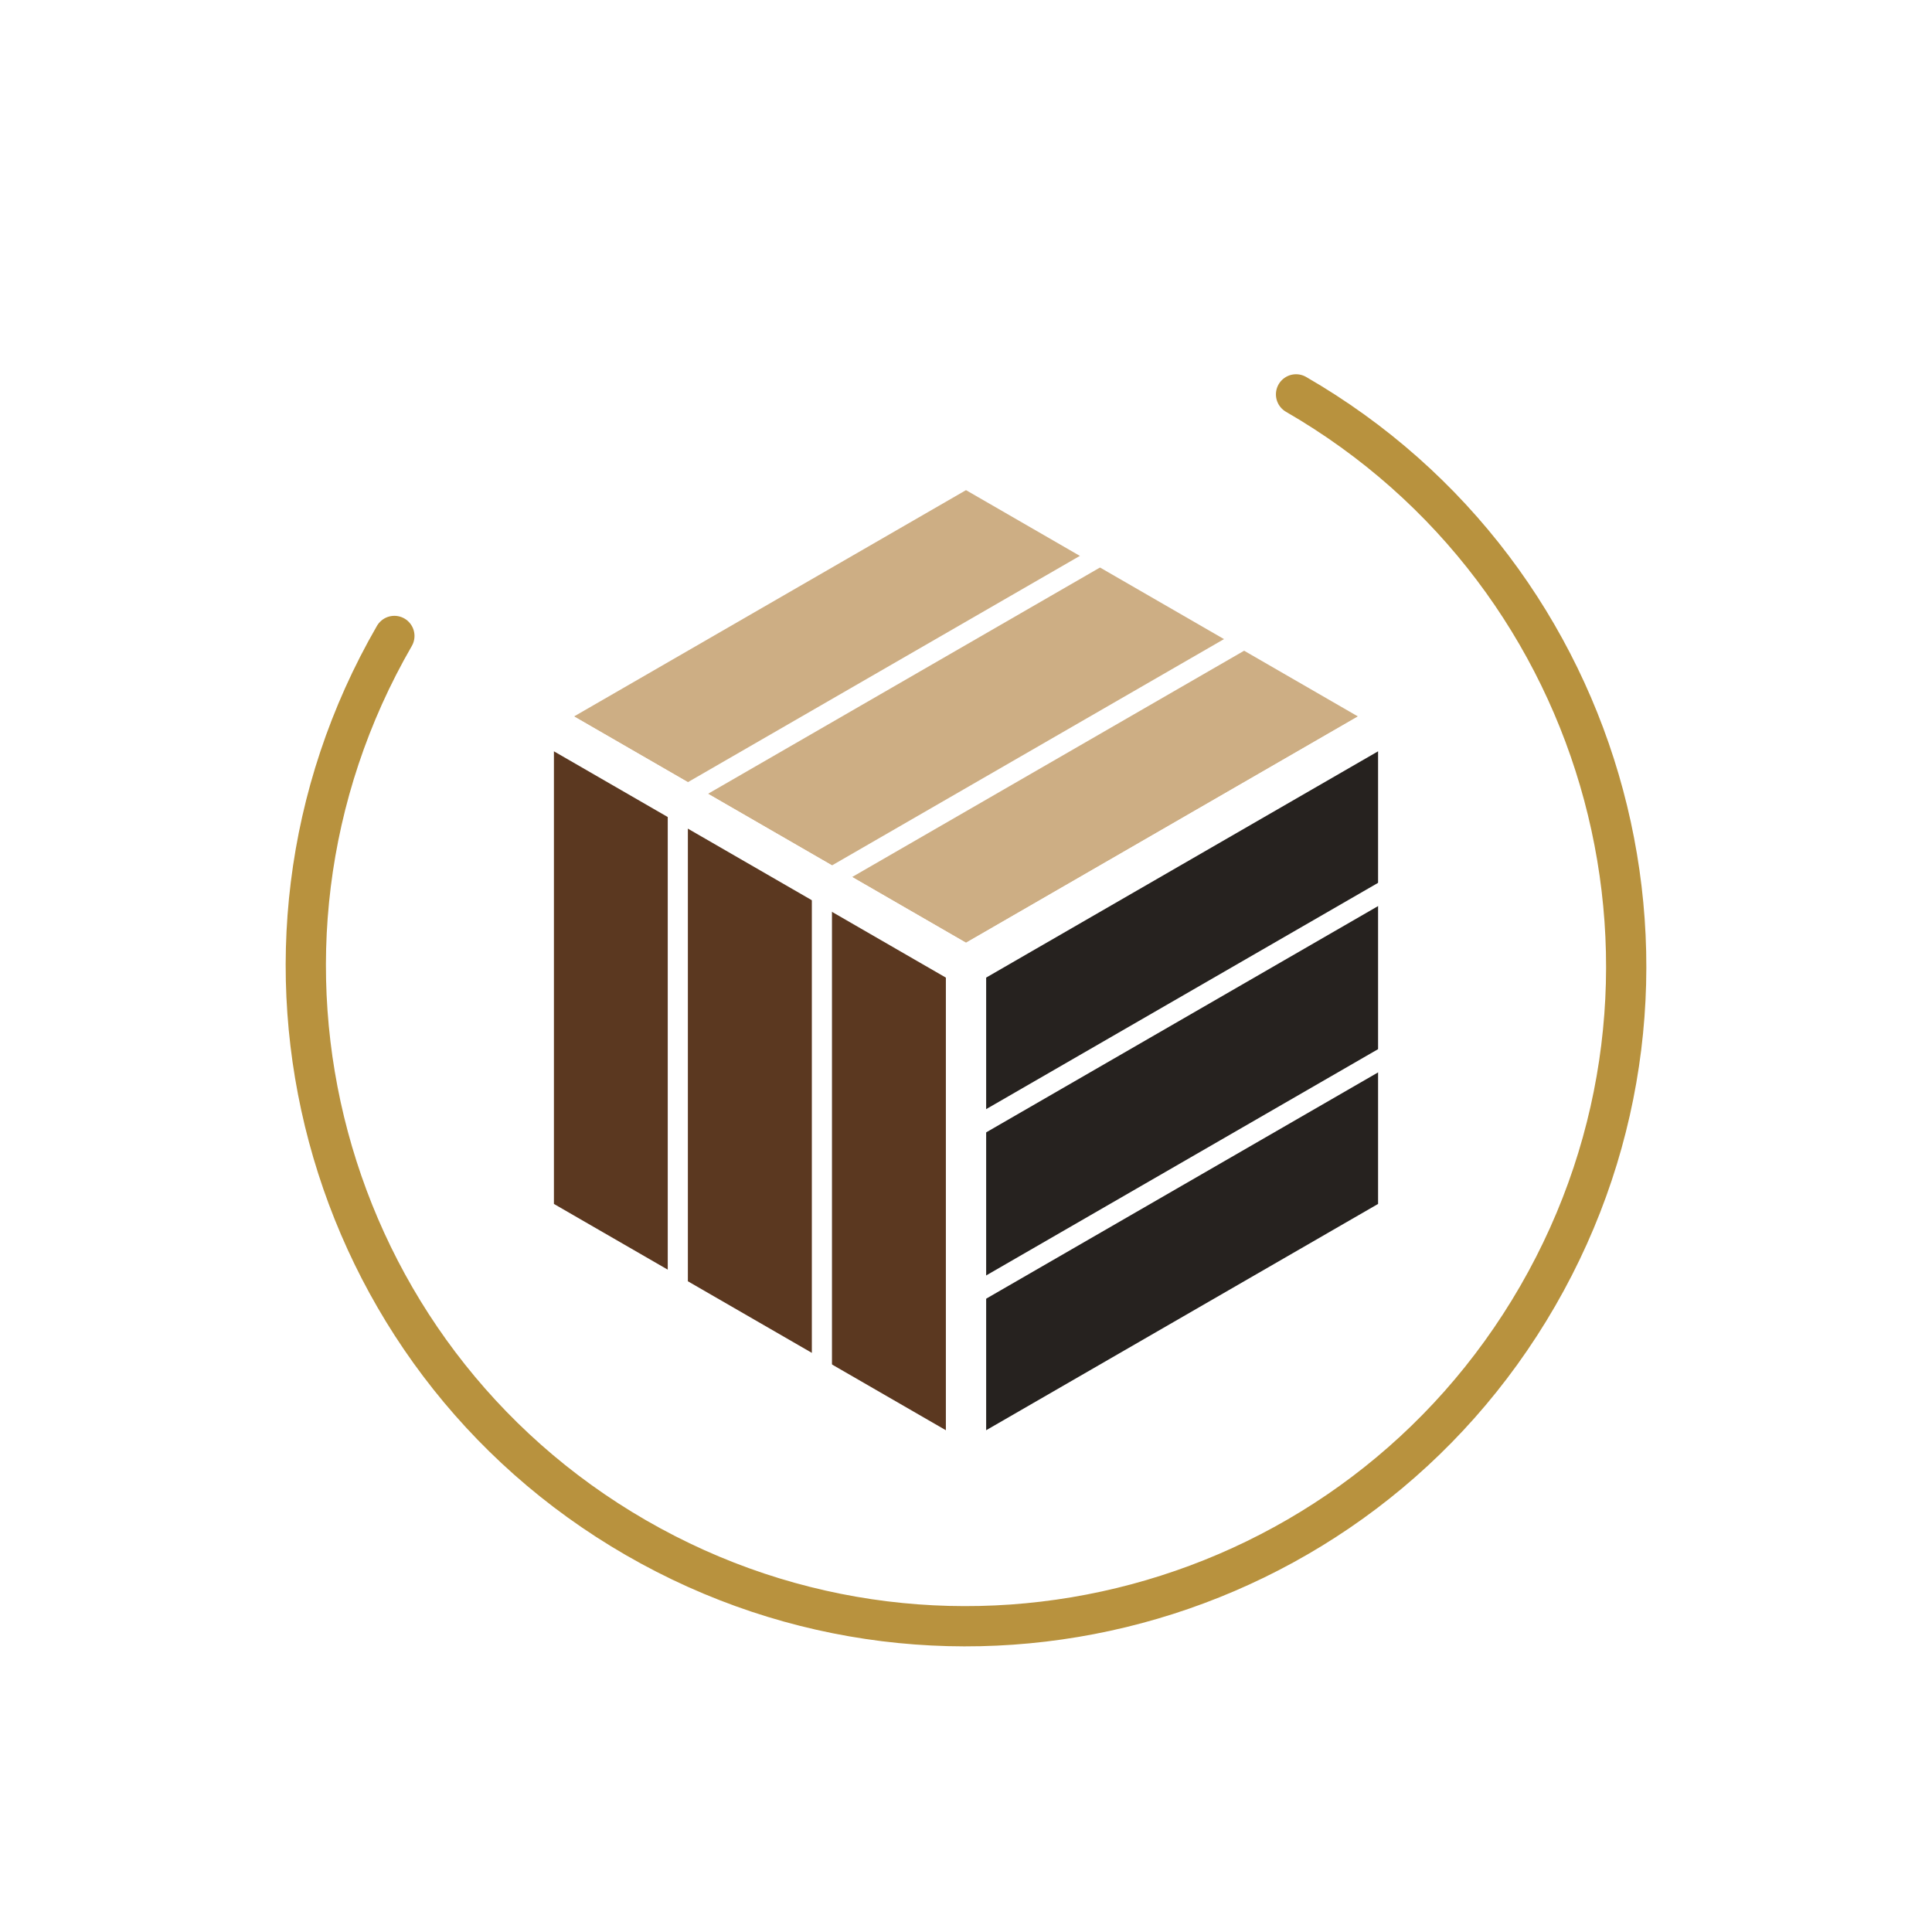
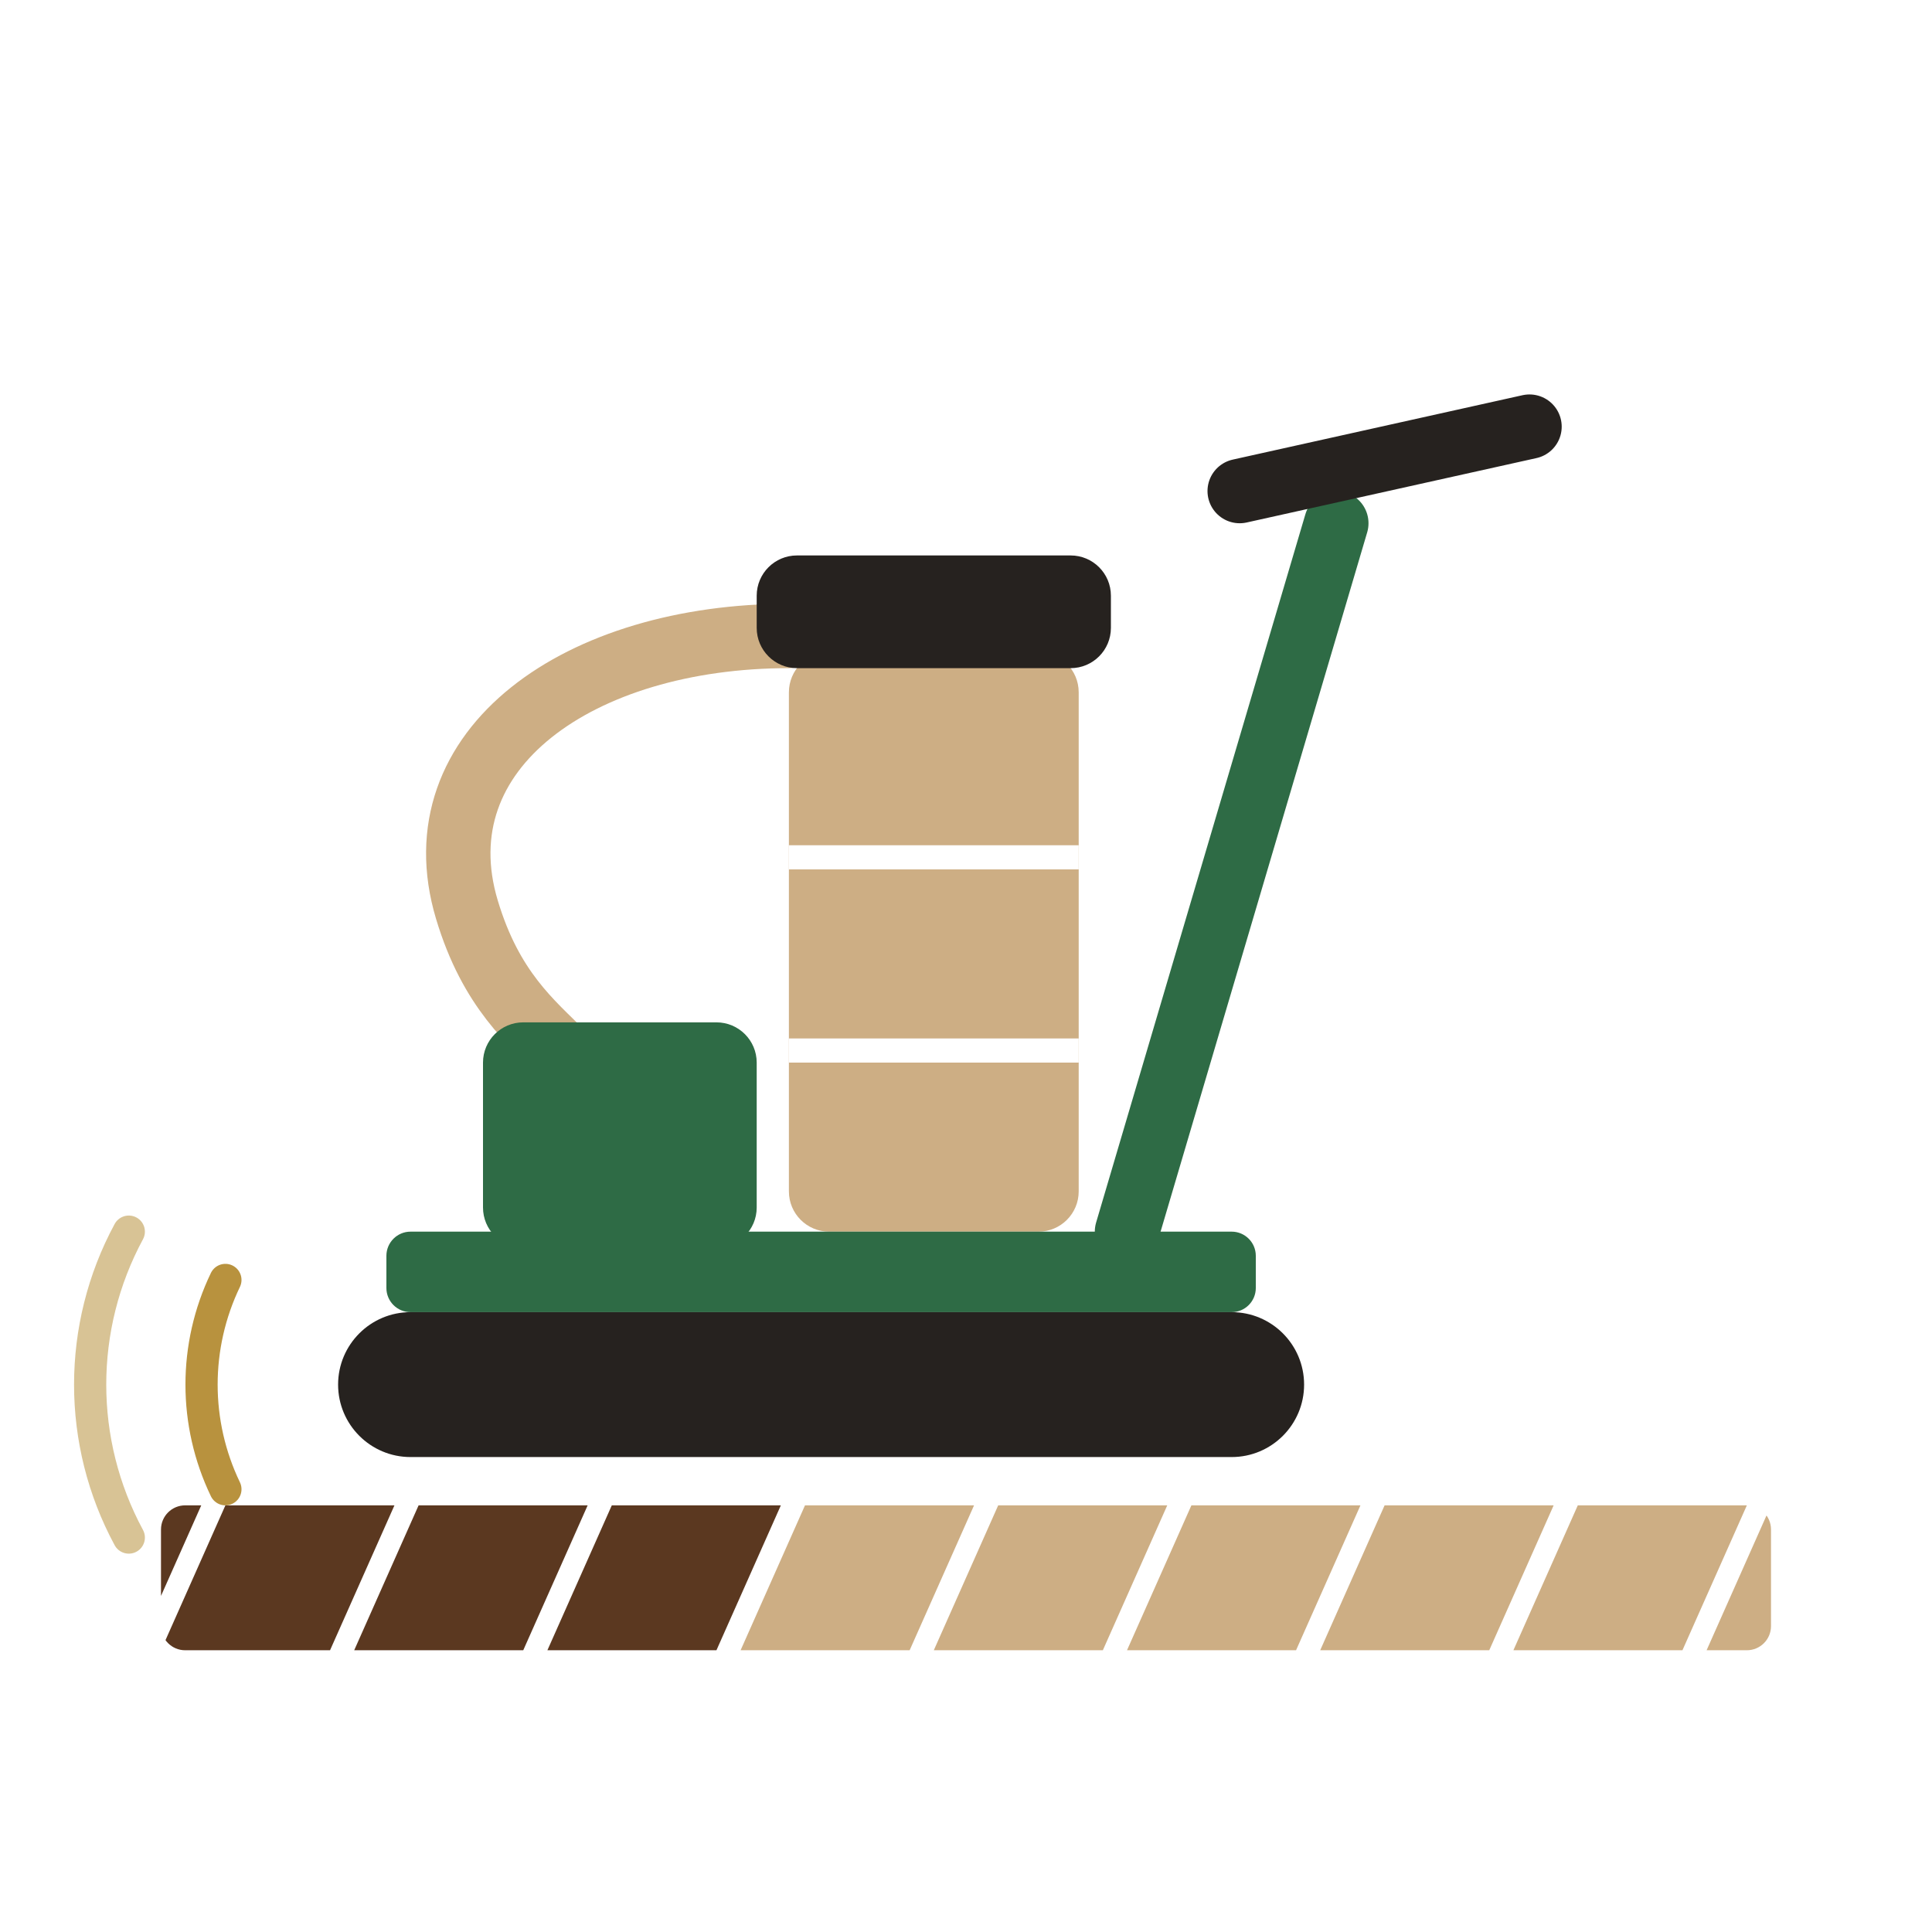
<svg xmlns="http://www.w3.org/2000/svg" viewBox="0 0 240 240" width="240" height="240">
  <rect width="240" height="240" fill="#fff" />
-   <g transform="translate(120,120)">
-     <polygon fill="#CDAE84" stroke="#fff" stroke-width="5" stroke-linejoin="round" points="-53.69,-31.00 0.00,-62.00 53.69,-31.00 0.00,0.00" />
-     <line x1="-35.80" y1="-20.67" x2="17.90" y2="-51.67" stroke="#fff" stroke-width="2.5" />
-     <line x1="-17.90" y1="-10.33" x2="35.80" y2="-41.33" stroke="#fff" stroke-width="2.5" />
-     <polygon fill="#26221F" stroke="#fff" stroke-width="5" stroke-linejoin="round" points="0.00,0.00 53.69,-31.00 53.69,31.00 0.00,62.00" />
-     <line x1="0.00" y1="20.67" x2="53.69" y2="-10.33" stroke="#fff" stroke-width="2.5" />
-     <line x1="0.00" y1="41.33" x2="53.69" y2="10.33" stroke="#fff" stroke-width="2.5" />
-     <polygon fill="#5B3820" stroke="#fff" stroke-width="5" stroke-linejoin="round" points="-53.69,31.00 -53.69,-31.00 0.00,0.00 0.00,62.00" />
-     <line x1="-35.80" y1="41.33" x2="-35.80" y2="-20.67" stroke="#fff" stroke-width="2.5" />
-     <line x1="-17.90" y1="51.67" x2="-17.90" y2="-10.33" stroke="#fff" stroke-width="2.5" />
-     <path d="M41.00,-71.01 A82,82 0 1 1 -71.01,-41.00" fill="none" stroke="#B8923E" stroke-width="5" stroke-linecap="round" />
+   <g transform="translate(20,35)">
+     <clipPath id="floor">
+       <rect x="0" y="152" width="200" height="18" rx="3" />
+     </clipPath>
+     <g clip-path="url(#floor)">
+       <polygon fill="#5B3820" points="-16,152 5,152 -3,170 -24,170" />
+       <polygon fill="#5B3820" points="8,152 29,152 21,170 0,170" />
+       <polygon fill="#5B3820" points="32,152 53,152 45,170 24,170" />
+       <polygon fill="#5B3820" points="56,152 77,152 69,170 48,170" />
+       <polygon fill="#CDAE84" points="80,152 101,152 93,170 72,170" />
+       <polygon fill="#CDAE84" points="104,152 125,152 117,170 96,170" />
+       <polygon fill="#CDAE84" points="128,152 149,152 141,170 120,170" />
+       <polygon fill="#CDAE84" points="152,152 173,152 165,170 144,170" />
+       <polygon fill="#CDAE84" points="176,152 197,152 189,170 168,170" />
+       <polygon fill="#CDAE84" points="200,152 221,152 213,170 192,170" />
+       <polygon fill="#CDAE84" points="224,152 245,152 237,170 216,170" />
+     </g>
+     <path d="M78,44 C52,44 32,58 38,78 C41,88 46,92 50,96" fill="none" stroke="#CDAE84" stroke-width="8" stroke-linecap="round" />
+     <line x1="120" y1="118" x2="146" y2="30" stroke="#2E6B45" stroke-width="8" stroke-linecap="round" />
+     <line x1="134" y1="26" x2="170" y2="18" stroke="#26221F" stroke-width="8" stroke-linecap="round" />
+     <rect x="78" y="46" width="36" height="72" rx="5" fill="#CDAE84" />
+     <rect x="78" y="70" width="36" height="3" fill="#fff" />
+     <rect x="78" y="94" width="36" height="3" fill="#fff" />
+     <rect x="74" y="34" width="44" height="14" rx="5" fill="#26221F" />
+     <rect x="40" y="92" width="34" height="28" rx="5" fill="#2E6B45" />
+     <rect x="28" y="118" width="108" height="10" rx="3" fill="#2E6B45" />
+     <rect x="22" y="128" width="120" height="18" rx="9" fill="#26221F" />
+     <path d="M8,124 A30,30 0 0 0 8,150" fill="none" stroke="#B8923E" stroke-width="4" stroke-linecap="round" />
+     <path d="M-4,118 A40,40 0 0 0 -4,156" fill="none" stroke="#B8923E" stroke-width="4" stroke-linecap="round" opacity=".55" />
  </g>
</svg>
